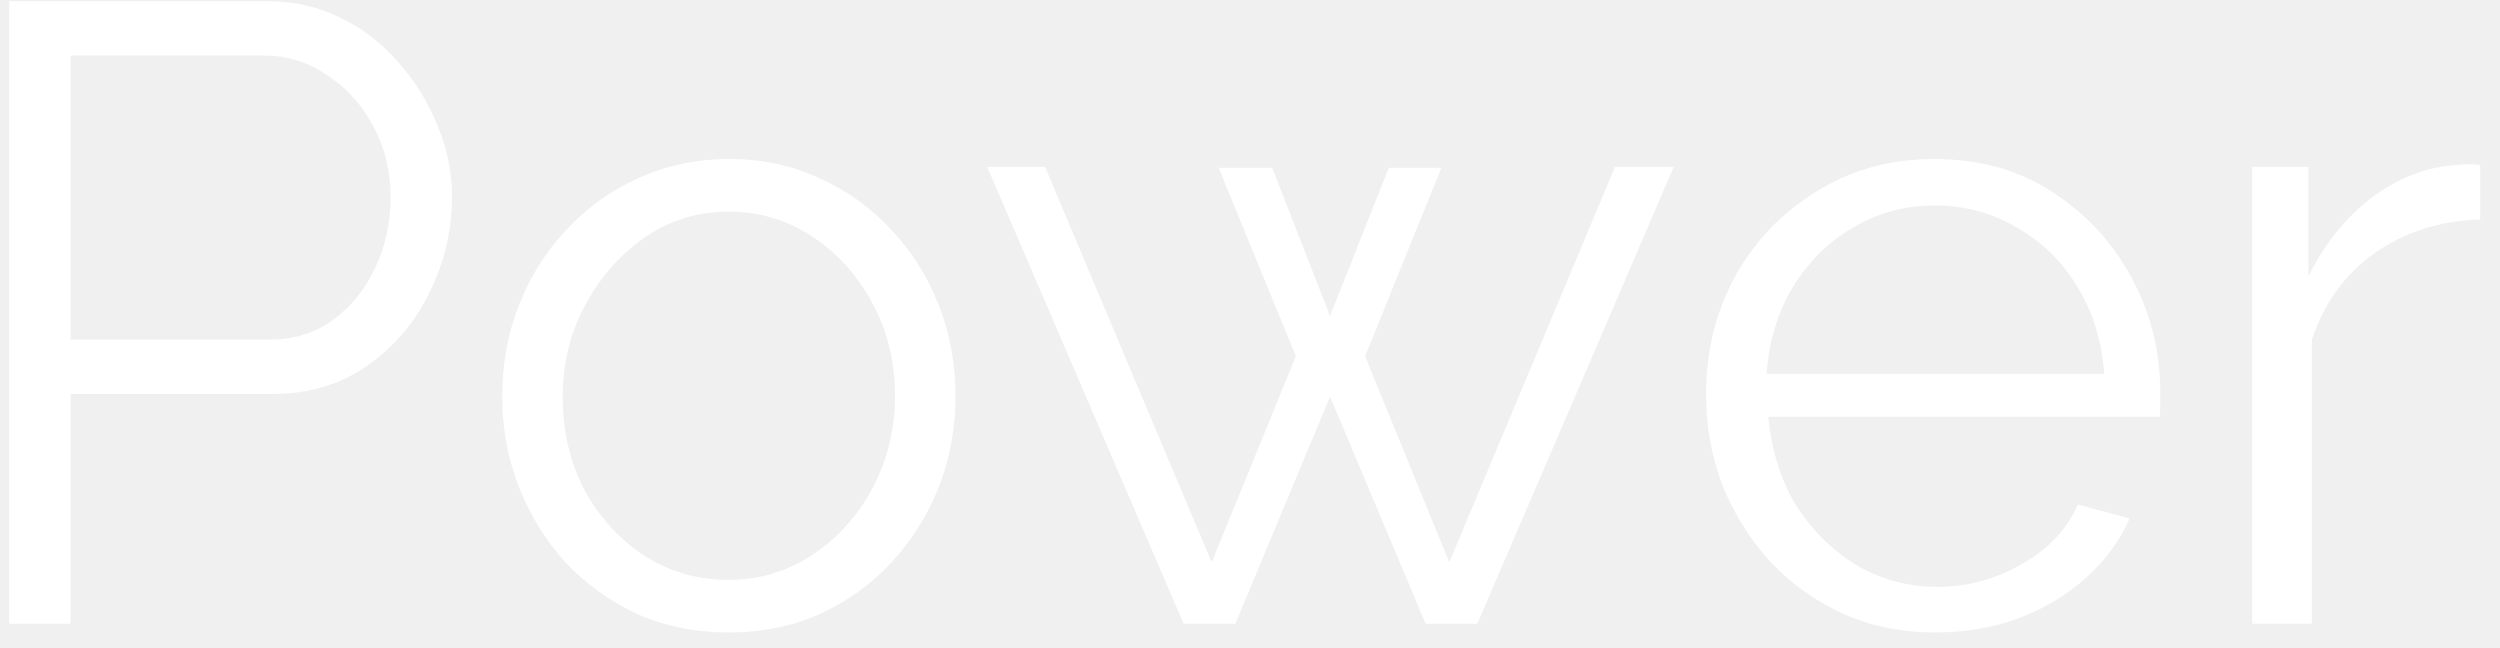
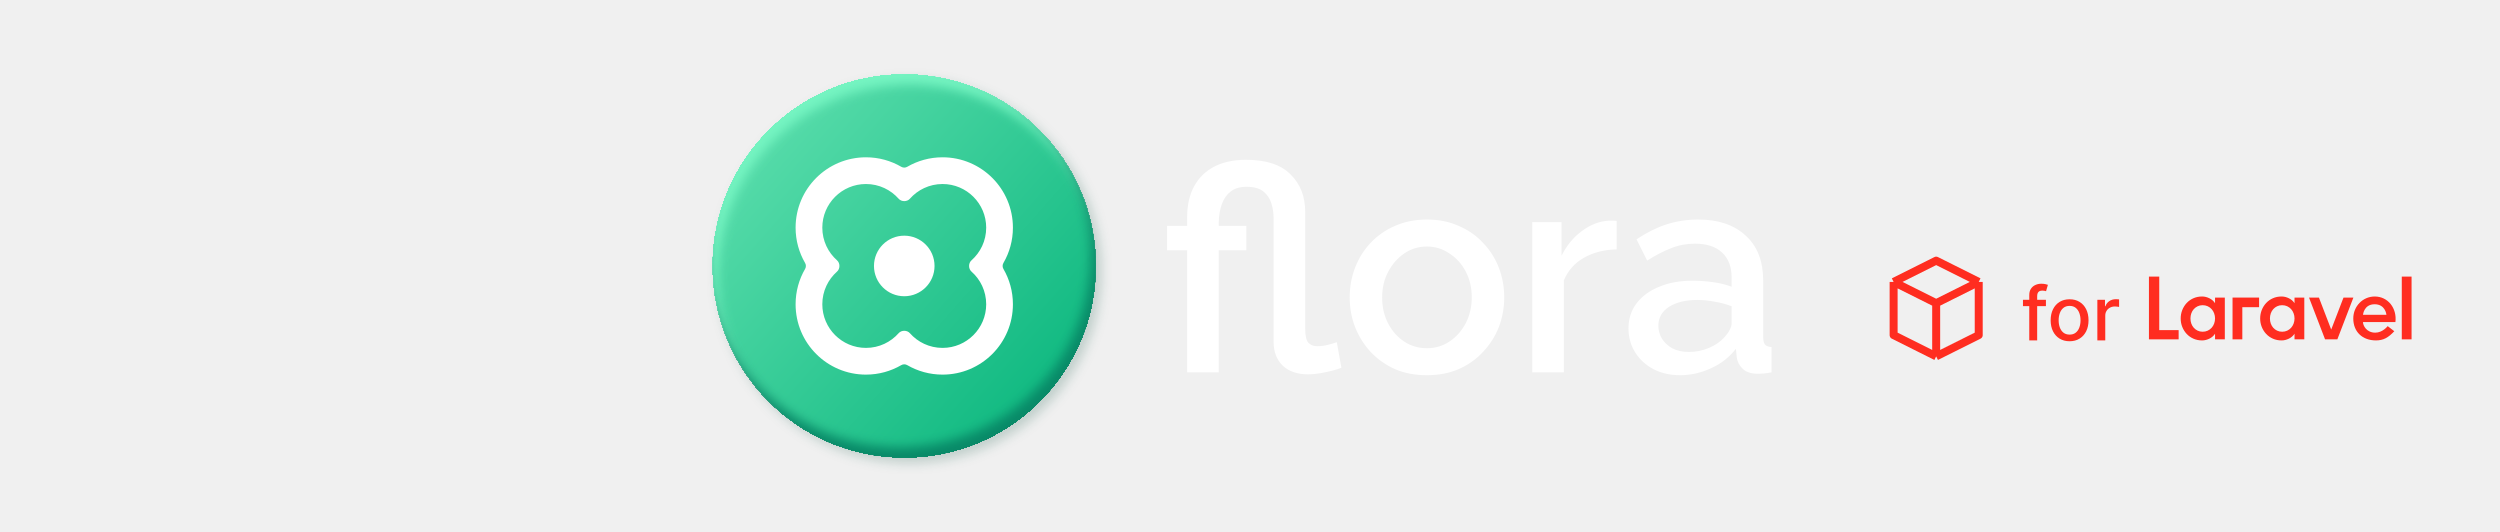
- <svg xmlns="http://www.w3.org/2000/svg" width="112" height="29" viewBox="0 0 112 29" fill="none">
-   <path d="M0.412 27.942V0.053H11.96C13.165 0.053 14.265 0.302 15.26 0.8C16.281 1.297 17.159 1.978 17.892 2.842C18.625 3.68 19.201 4.623 19.62 5.67C20.039 6.692 20.248 7.739 20.248 8.813C20.248 10.332 19.908 11.772 19.227 13.133C18.573 14.469 17.643 15.556 16.438 16.394C15.234 17.232 13.82 17.651 12.196 17.651H3.162V27.942H0.412ZM3.162 15.215H12.078C13.178 15.215 14.134 14.914 14.946 14.312C15.758 13.71 16.386 12.924 16.831 11.955C17.276 10.986 17.499 9.939 17.499 8.813C17.499 7.66 17.237 6.6 16.713 5.631C16.19 4.662 15.496 3.903 14.632 3.353C13.793 2.777 12.864 2.489 11.843 2.489H3.162V15.215ZM32.634 28.335C31.167 28.335 29.806 28.06 28.549 27.51C27.318 26.934 26.244 26.161 25.328 25.192C24.437 24.197 23.743 23.071 23.246 21.814C22.748 20.531 22.5 19.183 22.5 17.769C22.5 16.302 22.748 14.94 23.246 13.684C23.743 12.4 24.45 11.274 25.367 10.305C26.284 9.31 27.357 8.538 28.588 7.988C29.845 7.412 31.207 7.124 32.673 7.124C34.139 7.124 35.488 7.412 36.719 7.988C37.95 8.538 39.023 9.31 39.94 10.305C40.856 11.274 41.563 12.4 42.061 13.684C42.559 14.94 42.807 16.302 42.807 17.769C42.807 19.183 42.559 20.531 42.061 21.814C41.563 23.071 40.856 24.197 39.94 25.192C39.05 26.161 37.976 26.934 36.719 27.51C35.488 28.06 34.126 28.335 32.634 28.335ZM25.21 17.808C25.21 19.327 25.537 20.715 26.192 21.972C26.873 23.202 27.776 24.184 28.902 24.918C30.028 25.625 31.272 25.978 32.634 25.978C33.995 25.978 35.239 25.611 36.365 24.878C37.491 24.145 38.395 23.15 39.076 21.893C39.757 20.61 40.097 19.222 40.097 17.729C40.097 16.21 39.757 14.823 39.076 13.566C38.395 12.309 37.491 11.313 36.365 10.58C35.239 9.847 33.995 9.48 32.634 9.48C31.272 9.48 30.028 9.86 28.902 10.62C27.802 11.379 26.912 12.387 26.231 13.644C25.55 14.875 25.21 16.263 25.21 17.808ZM72.352 7.477H74.984L66.185 27.942H63.867L59.586 17.769L55.343 27.942H53.026L44.227 7.477H46.82L54.283 25.192L58.054 15.962L54.597 7.516H56.993L59.586 14.155L62.218 7.516H64.574L61.157 15.962L64.928 25.192L72.352 7.477ZM86.685 28.335C85.219 28.335 83.857 28.06 82.6 27.51C81.343 26.934 80.256 26.161 79.34 25.192C78.423 24.197 77.703 23.058 77.179 21.775C76.682 20.492 76.433 19.117 76.433 17.651C76.433 15.739 76.865 13.985 77.729 12.387C78.62 10.79 79.837 9.52 81.382 8.577C82.927 7.608 84.682 7.124 86.646 7.124C88.662 7.124 90.417 7.608 91.909 8.577C93.428 9.546 94.62 10.829 95.484 12.427C96.348 13.998 96.78 15.726 96.78 17.611C96.78 17.821 96.78 18.03 96.78 18.24C96.78 18.423 96.767 18.567 96.741 18.672H79.222C79.353 20.139 79.759 21.448 80.439 22.6C81.147 23.726 82.05 24.63 83.15 25.31C84.276 25.965 85.494 26.292 86.803 26.292C88.138 26.292 89.395 25.952 90.574 25.271C91.778 24.59 92.616 23.7 93.088 22.6L95.405 23.229C94.986 24.197 94.345 25.075 93.481 25.86C92.616 26.646 91.595 27.261 90.417 27.706C89.264 28.125 88.021 28.335 86.685 28.335ZM79.143 16.747H94.266C94.161 15.255 93.755 13.945 93.048 12.819C92.368 11.693 91.464 10.816 90.338 10.188C89.238 9.533 88.021 9.206 86.685 9.206C85.35 9.206 84.132 9.533 83.032 10.188C81.932 10.816 81.029 11.706 80.322 12.859C79.641 13.985 79.248 15.281 79.143 16.747ZM111.114 9.834C109.333 9.886 107.762 10.384 106.4 11.327C105.065 12.269 104.122 13.566 103.572 15.215V27.942H100.901V7.477H103.415V12.387C104.122 10.947 105.052 9.782 106.204 8.891C107.382 8.001 108.626 7.503 109.936 7.399C110.197 7.372 110.42 7.359 110.603 7.359C110.813 7.359 110.983 7.372 111.114 7.399V9.834Z" fill="white" />
+ <svg xmlns="http://www.w3.org/2000/svg" width="470" height="100" viewBox="0 0 470 100" fill="none">
+   <path d="M245.972 70.378C243.92 70.378 242.318 69.838 241.166 68.758C240.014 67.642 239.438 66.148 239.438 64.276V41.056C239.438 40.048 239.294 39.094 239.006 38.194C238.718 37.294 238.214 36.556 237.494 35.98C236.774 35.404 235.73 35.116 234.362 35.116C233.138 35.116 232.148 35.404 231.392 35.98C230.636 36.556 230.078 37.348 229.718 38.356C229.358 39.328 229.16 40.462 229.124 41.758V42.46H234.308V47.05H229.124V70H223.184V47.05H219.404V42.46H223.184V40.84C223.184 38.572 223.616 36.646 224.48 35.062C225.344 33.442 226.604 32.2 228.26 31.336C229.916 30.472 231.914 30.04 234.254 30.04C238.034 30.04 240.824 30.958 242.624 32.794C244.46 34.594 245.378 36.934 245.378 39.814V61.738C245.378 63.106 245.576 64.006 245.972 64.438C246.404 64.87 246.944 65.086 247.592 65.086C248.312 65.086 249.014 64.996 249.698 64.816C250.418 64.636 250.958 64.474 251.318 64.33L252.182 69.136C251.786 69.316 251.228 69.496 250.508 69.676C249.788 69.856 249.032 70.018 248.24 70.162C247.448 70.306 246.692 70.378 245.972 70.378ZM268.268 70.54C266.036 70.54 264.038 70.162 262.274 69.406C260.51 68.614 258.98 67.534 257.684 66.166C256.424 64.798 255.452 63.25 254.768 61.522C254.084 59.758 253.742 57.886 253.742 55.906C253.742 53.926 254.084 52.054 254.768 50.29C255.452 48.526 256.424 46.978 257.684 45.646C258.98 44.278 260.51 43.216 262.274 42.46C264.074 41.668 266.072 41.272 268.268 41.272C270.464 41.272 272.444 41.668 274.208 42.46C276.008 43.216 277.538 44.278 278.798 45.646C280.094 46.978 281.084 48.526 281.768 50.29C282.452 52.054 282.794 53.926 282.794 55.906C282.794 57.886 282.452 59.758 281.768 61.522C281.084 63.25 280.094 64.798 278.798 66.166C277.538 67.534 276.008 68.614 274.208 69.406C272.444 70.162 270.464 70.54 268.268 70.54ZM259.844 55.96C259.844 57.76 260.222 59.38 260.978 60.82C261.734 62.26 262.742 63.394 264.002 64.222C265.262 65.05 266.684 65.464 268.268 65.464C269.816 65.464 271.22 65.05 272.48 64.222C273.776 63.358 274.802 62.206 275.558 60.766C276.314 59.29 276.692 57.67 276.692 55.906C276.692 54.106 276.314 52.486 275.558 51.046C274.802 49.606 273.776 48.472 272.48 47.644C271.22 46.78 269.816 46.348 268.268 46.348C266.684 46.348 265.262 46.78 264.002 47.644C262.742 48.508 261.734 49.66 260.978 51.1C260.222 52.504 259.844 54.124 259.844 55.96ZM303.938 46.888C301.634 46.924 299.582 47.446 297.782 48.454C296.018 49.462 294.758 50.884 294.002 52.72V70H288.062V41.758H293.57V48.076C294.542 46.132 295.82 44.584 297.404 43.432C298.988 42.244 300.662 41.596 302.426 41.488C302.786 41.488 303.074 41.488 303.29 41.488C303.542 41.488 303.758 41.506 303.938 41.542V46.888ZM306.155 61.738C306.155 59.938 306.659 58.372 307.667 57.04C308.711 55.672 310.133 54.628 311.933 53.908C313.733 53.152 315.821 52.774 318.197 52.774C319.457 52.774 320.735 52.864 322.031 53.044C323.363 53.224 324.533 53.512 325.541 53.908V52.126C325.541 50.146 324.947 48.598 323.759 47.482C322.571 46.366 320.861 45.808 318.629 45.808C317.045 45.808 315.551 46.096 314.147 46.672C312.743 47.212 311.249 47.986 309.665 48.994L307.667 44.998C309.539 43.738 311.411 42.802 313.283 42.19C315.191 41.578 317.189 41.272 319.277 41.272C323.057 41.272 326.027 42.28 328.187 44.296C330.383 46.276 331.481 49.102 331.481 52.774V63.304C331.481 63.988 331.589 64.474 331.805 64.762C332.057 65.05 332.471 65.212 333.047 65.248V70C332.507 70.108 332.021 70.18 331.589 70.216C331.157 70.252 330.797 70.27 330.509 70.27C329.249 70.27 328.295 69.964 327.647 69.352C326.999 68.74 326.621 68.02 326.513 67.192L326.351 65.572C325.127 67.156 323.561 68.38 321.653 69.244C319.745 70.108 317.819 70.54 315.875 70.54C314.003 70.54 312.329 70.162 310.853 69.406C309.377 68.614 308.225 67.552 307.397 66.22C306.569 64.888 306.155 63.394 306.155 61.738ZM324.137 63.466C324.569 62.998 324.911 62.53 325.163 62.062C325.415 61.594 325.541 61.18 325.541 60.82V57.58C324.533 57.184 323.471 56.896 322.355 56.716C321.239 56.5 320.141 56.392 319.061 56.392C316.901 56.392 315.137 56.824 313.769 57.688C312.437 58.552 311.771 59.74 311.771 61.252C311.771 62.08 311.987 62.872 312.419 63.628C312.887 64.384 313.535 64.996 314.363 65.464C315.227 65.932 316.289 66.166 317.549 66.166C318.845 66.166 320.087 65.914 321.275 65.41C322.463 64.906 323.417 64.258 324.137 63.466Z" fill="white" />
+   <g filter="url(#filter0_dii_3740_26963)">
+     <rect x="134" y="14" width="72" height="72" rx="36" fill="url(#paint0_linear_3740_26963)" />
+     <path d="M171.053 51.766C170.527 52.361 169.473 52.361 168.948 51.766C168.724 51.514 168.486 51.276 168.234 51.053C167.64 50.527 167.64 49.473 168.234 48.948C168.486 48.724 168.724 48.486 168.948 48.234C169.473 47.639 170.527 47.639 171.053 48.234C171.276 48.486 171.514 48.724 171.766 48.948C172.361 49.473 172.361 50.527 171.766 51.053C171.514 51.276 171.276 51.514 171.053 51.766Z" fill="white" />
+     <path fill-rule="evenodd" clip-rule="evenodd" d="M188.641 50.556C188.441 50.213 188.441 49.787 188.641 49.444C189.777 47.492 190.428 45.222 190.428 42.8C190.428 35.495 184.506 29.572 177.2 29.572C174.778 29.572 172.509 30.223 170.556 31.359C170.213 31.559 169.787 31.559 169.444 31.359C167.492 30.223 165.222 29.572 162.8 29.572C155.494 29.572 149.572 35.495 149.572 42.8C149.572 45.222 150.223 47.492 151.359 49.444C151.559 49.787 151.559 50.213 151.359 50.556C150.223 52.509 149.572 54.778 149.572 57.2C149.572 64.506 155.494 70.428 162.8 70.428C165.222 70.428 167.492 69.777 169.444 68.641C169.787 68.441 170.213 68.441 170.556 68.641C172.509 69.777 174.778 70.428 177.2 70.428C184.506 70.428 190.428 64.506 190.428 57.2C190.428 54.778 189.777 52.509 188.641 50.556ZM171.053 62.634C170.527 62.039 169.473 62.039 168.948 62.634C168.204 63.474 167.291 64.161 166.262 64.641C165.21 65.131 164.037 65.405 162.8 65.405C158.269 65.405 154.595 61.731 154.595 57.2C154.595 55.963 154.869 54.79 155.359 53.738C155.839 52.709 156.526 51.796 157.366 51.053C157.961 50.527 157.961 49.473 157.366 48.948C156.526 48.204 155.839 47.291 155.359 46.262C154.869 45.21 154.595 44.037 154.595 42.8C154.595 38.269 158.269 34.595 162.8 34.595C164.037 34.595 165.21 34.869 166.262 35.359C167.291 35.839 168.204 36.526 168.948 37.366C169.473 37.961 170.527 37.961 171.053 37.366C171.796 36.526 172.709 35.839 173.738 35.359C174.79 34.869 175.963 34.595 177.2 34.595C181.731 34.595 185.405 38.269 185.405 42.8C185.405 44.037 185.131 45.21 184.641 46.262C184.161 47.291 183.474 48.204 182.634 48.948C182.04 49.473 182.04 50.527 182.634 51.053C183.474 51.796 184.161 52.709 184.641 53.738C185.131 54.79 185.405 55.963 185.405 57.2C185.405 61.731 181.731 65.405 177.2 65.405C175.963 65.405 174.79 65.131 173.738 64.641C172.709 64.161 171.796 63.474 171.053 62.634Z" fill="white" />
+     <circle cx="170" cy="50" r="5.693" fill="white" />
+   </g>
+   <path d="M372 53L364 49L356 53M372 53L364 57M372 53V63L364 67M364 57L356 53M364 57V67M356 53V63L364 67" stroke="#FF2D20" stroke-width="1.5" stroke-linejoin="round" />
+   <path d="M384.634 56.364V57.557H380.318V56.364H384.634ZM381.501 64V55.479C381.501 55.001 381.606 54.605 381.815 54.291C382.023 53.972 382.3 53.735 382.645 53.58C382.99 53.42 383.364 53.341 383.768 53.341C384.067 53.341 384.322 53.366 384.534 53.416C384.746 53.462 384.904 53.505 385.006 53.545L384.658 54.748C384.589 54.728 384.499 54.705 384.39 54.678C384.281 54.648 384.148 54.633 383.992 54.633C383.631 54.633 383.372 54.723 383.217 54.902C383.064 55.081 382.988 55.34 382.988 55.678V64H381.501ZM389.083 64.154C388.367 64.154 387.742 63.99 387.209 63.662C386.675 63.334 386.261 62.875 385.966 62.285C385.671 61.695 385.523 61.005 385.523 60.217C385.523 59.425 385.671 58.732 385.966 58.139C386.261 57.545 386.675 57.084 387.209 56.756C387.742 56.428 388.367 56.264 389.083 56.264C389.799 56.264 390.424 56.428 390.957 56.756C391.491 57.084 391.905 57.545 392.2 58.139C392.495 58.732 392.643 59.425 392.643 60.217C392.643 61.005 392.495 61.695 392.2 62.285C391.905 62.875 391.491 63.334 390.957 63.662C390.424 63.99 389.799 64.154 389.083 64.154ZM389.088 62.906C389.552 62.906 389.937 62.784 390.241 62.538C390.546 62.293 390.772 61.967 390.918 61.559C391.067 61.151 391.141 60.702 391.141 60.212C391.141 59.724 391.067 59.277 390.918 58.869C390.772 58.458 390.546 58.129 390.241 57.88C389.937 57.631 389.552 57.507 389.088 57.507C388.621 57.507 388.233 57.631 387.925 57.88C387.62 58.129 387.393 58.458 387.244 58.869C387.098 59.277 387.025 59.724 387.025 60.212C387.025 60.702 387.098 61.151 387.244 61.559C387.393 61.967 387.62 62.293 387.925 62.538C388.233 62.784 388.621 62.906 389.088 62.906ZM394.302 64V56.364H395.739V57.577H395.818C395.958 57.166 396.203 56.843 396.554 56.607C396.909 56.369 397.31 56.249 397.757 56.249C397.85 56.249 397.959 56.253 398.085 56.259C398.215 56.266 398.316 56.274 398.389 56.284V57.706C398.329 57.689 398.223 57.671 398.07 57.651C397.918 57.628 397.766 57.617 397.613 57.617C397.262 57.617 396.949 57.691 396.673 57.84C396.402 57.986 396.186 58.19 396.027 58.452C395.868 58.71 395.789 59.005 395.789 59.337V64H394.302Z" fill="#FF2D20" />
+   <path d="M405.939 52H404V63.798H409.582V62.062H405.939V52Z" fill="#FF2D20" />
+   <path d="M416.428 57.005C416.181 56.612 415.829 56.303 415.374 56.078C414.919 55.854 414.461 55.741 414 55.741C413.404 55.741 412.858 55.851 412.364 56.07C411.869 56.289 411.445 56.59 411.09 56.972C410.736 57.354 410.461 57.795 410.264 58.295C410.067 58.795 409.969 59.32 409.969 59.871C409.969 60.433 410.067 60.961 410.264 61.455C410.461 61.949 410.736 62.388 411.09 62.77C411.445 63.152 411.869 63.452 412.364 63.671C412.858 63.89 413.404 64 414 64C414.461 64 414.919 63.887 415.374 63.663C415.829 63.438 416.181 63.129 416.428 62.736V63.798H418.266V55.944H416.428V57.005ZM416.259 60.831C416.147 61.135 415.99 61.399 415.787 61.623C415.585 61.848 415.34 62.028 415.054 62.163C414.767 62.298 414.449 62.365 414.101 62.365C413.752 62.365 413.437 62.298 413.156 62.163C412.875 62.028 412.634 61.848 412.431 61.623C412.229 61.399 412.074 61.135 411.967 60.831C411.86 60.528 411.807 60.208 411.807 59.871C411.807 59.533 411.86 59.213 411.967 58.91C412.074 58.607 412.229 58.343 412.431 58.118C412.634 57.893 412.875 57.713 413.156 57.578C413.437 57.444 413.752 57.376 414.101 57.376C414.449 57.376 414.767 57.444 415.054 57.578C415.34 57.713 415.585 57.893 415.787 58.118C415.99 58.343 416.147 58.607 416.259 58.91C416.372 59.213 416.428 59.533 416.428 59.871C416.428 60.208 416.372 60.528 416.259 60.831Z" fill="#FF2D20" />
+   <path d="M431.37 57.005C431.123 56.612 430.771 56.303 430.316 56.078C429.861 55.854 429.403 55.741 428.942 55.741C428.346 55.741 427.8 55.851 427.306 56.07C426.811 56.289 426.387 56.59 426.032 56.972C425.678 57.354 425.403 57.795 425.206 58.295C425.009 58.795 424.911 59.32 424.911 59.871C424.911 60.433 425.009 60.961 425.206 61.455C425.403 61.949 425.678 62.388 426.032 62.77C426.387 63.152 426.811 63.452 427.306 63.671C427.8 63.89 428.346 64 428.942 64C429.403 64 429.861 63.887 430.316 63.663C430.771 63.438 431.123 63.129 431.37 62.736V63.798H433.208V55.944H431.37V57.005ZM431.201 60.831C431.089 61.135 430.932 61.399 430.729 61.623C430.527 61.848 430.282 62.028 429.996 62.163C429.709 62.298 429.391 62.365 429.043 62.365C428.694 62.365 428.379 62.298 428.098 62.163C427.817 62.028 427.575 61.848 427.373 61.623C427.171 61.399 427.016 61.135 426.909 60.831C426.802 60.528 426.749 60.208 426.749 59.871C426.749 59.533 426.802 59.213 426.909 58.91C427.016 58.607 427.171 58.343 427.373 58.118C427.575 57.893 427.817 57.713 428.098 57.578C428.379 57.444 428.694 57.376 429.043 57.376C429.391 57.376 429.709 57.444 429.996 57.578C430.282 57.713 430.527 57.893 430.729 58.118C430.932 58.343 431.089 58.607 431.201 58.91C431.314 59.213 431.37 59.533 431.37 59.871C431.37 60.208 431.314 60.528 431.201 60.831Z" fill="#FF2D20" />
+   <path d="M453.373 52H451.535V63.798H453.373V52Z" fill="#FF2D20" />
+   <path d="M419.717 63.797H421.556V57.751H424.709V55.944H419.717V63.797Z" fill="#FF2D20" />
+   <path d="M440.578 55.944L438.267 61.958L435.957 55.944H434.095L437.112 63.797H439.422L442.44 55.944H440.578Z" fill="#FF2D20" />
+   <path d="M446.448 55.741C444.198 55.741 442.416 57.59 442.416 59.87C442.416 62.391 444.14 63.999 446.684 63.999C448.108 63.999 449.017 63.455 450.127 62.271L448.885 61.31C448.885 61.311 447.948 62.54 446.55 62.54C444.924 62.54 444.24 61.23 444.24 60.553H450.338C450.658 57.958 448.951 55.741 446.448 55.741ZM444.245 59.188C444.259 59.037 444.47 57.2 446.434 57.2C448.397 57.2 448.636 59.036 448.65 59.188H444.245Z" fill="#FF2D20" />
+   <defs>
+     <filter id="filter0_dii_3740_26963" x="133" y="12" width="76" height="77" filterUnits="userSpaceOnUse" color-interpolation-filters="sRGB">
+       <feFlood flood-opacity="0" result="BackgroundImageFix" />
+       <feColorMatrix in="SourceAlpha" type="matrix" values="0 0 0 0 0 0 0 0 0 0 0 0 0 0 0 0 0 0 127 0" result="hardAlpha" />
+       <feOffset dx="1" dy="1" />
+       <feGaussianBlur stdDeviation="1" />
+       <feColorMatrix type="matrix" values="0 0 0 0 0.024 0 0 0 0 0.306 0 0 0 0 0.231 0 0 0 0.2 0" />
+       <feBlend mode="normal" in2="BackgroundImageFix" result="effect1_dropShadow_3740_26963" />
+       <feBlend mode="normal" in="SourceGraphic" in2="effect1_dropShadow_3740_26963" result="shape" />
+       <feColorMatrix in="SourceAlpha" type="matrix" values="0 0 0 0 0 0 0 0 0 0 0 0 0 0 0 0 0 0 127 0" result="hardAlpha" />
+       <feOffset dx="1" dy="2" />
+       <feGaussianBlur stdDeviation="1" />
+       <feComposite in2="hardAlpha" operator="arithmetic" k2="-1" k3="1" />
+       <feColorMatrix type="matrix" values="0 0 0 0 0.459 0 0 0 0 0.958 0 0 0 0 0.76 0 0 0 1 0" />
+       <feBlend mode="normal" in2="shape" result="effect2_innerShadow_3740_26963" />
+       <feColorMatrix in="SourceAlpha" type="matrix" values="0 0 0 0 0 0 0 0 0 0 0 0 0 0 0 0 0 0 127 0" result="hardAlpha" />
+       <feOffset dx="-1" dy="-2" />
+       <feGaussianBlur stdDeviation="1" />
+       <feComposite in2="hardAlpha" operator="arithmetic" k2="-1" k3="1" />
+       <feColorMatrix type="matrix" values="0 0 0 0 0.031 0 0 0 0 0.537 0 0 0 0 0.404 0 0 0 1 0" />
+       <feBlend mode="normal" in2="effect2_innerShadow_3740_26963" result="effect3_innerShadow_3740_26963" />
+     </filter>
+     <linearGradient id="paint0_linear_3740_26963" x1="200.5" y1="70.5" x2="128" y2="6.5" gradientUnits="userSpaceOnUse">
+       <stop stop-color="#10B981" />
+       <stop offset="1" stop-color="#6EE7B7" />
+     </linearGradient>
+   </defs>
</svg>
